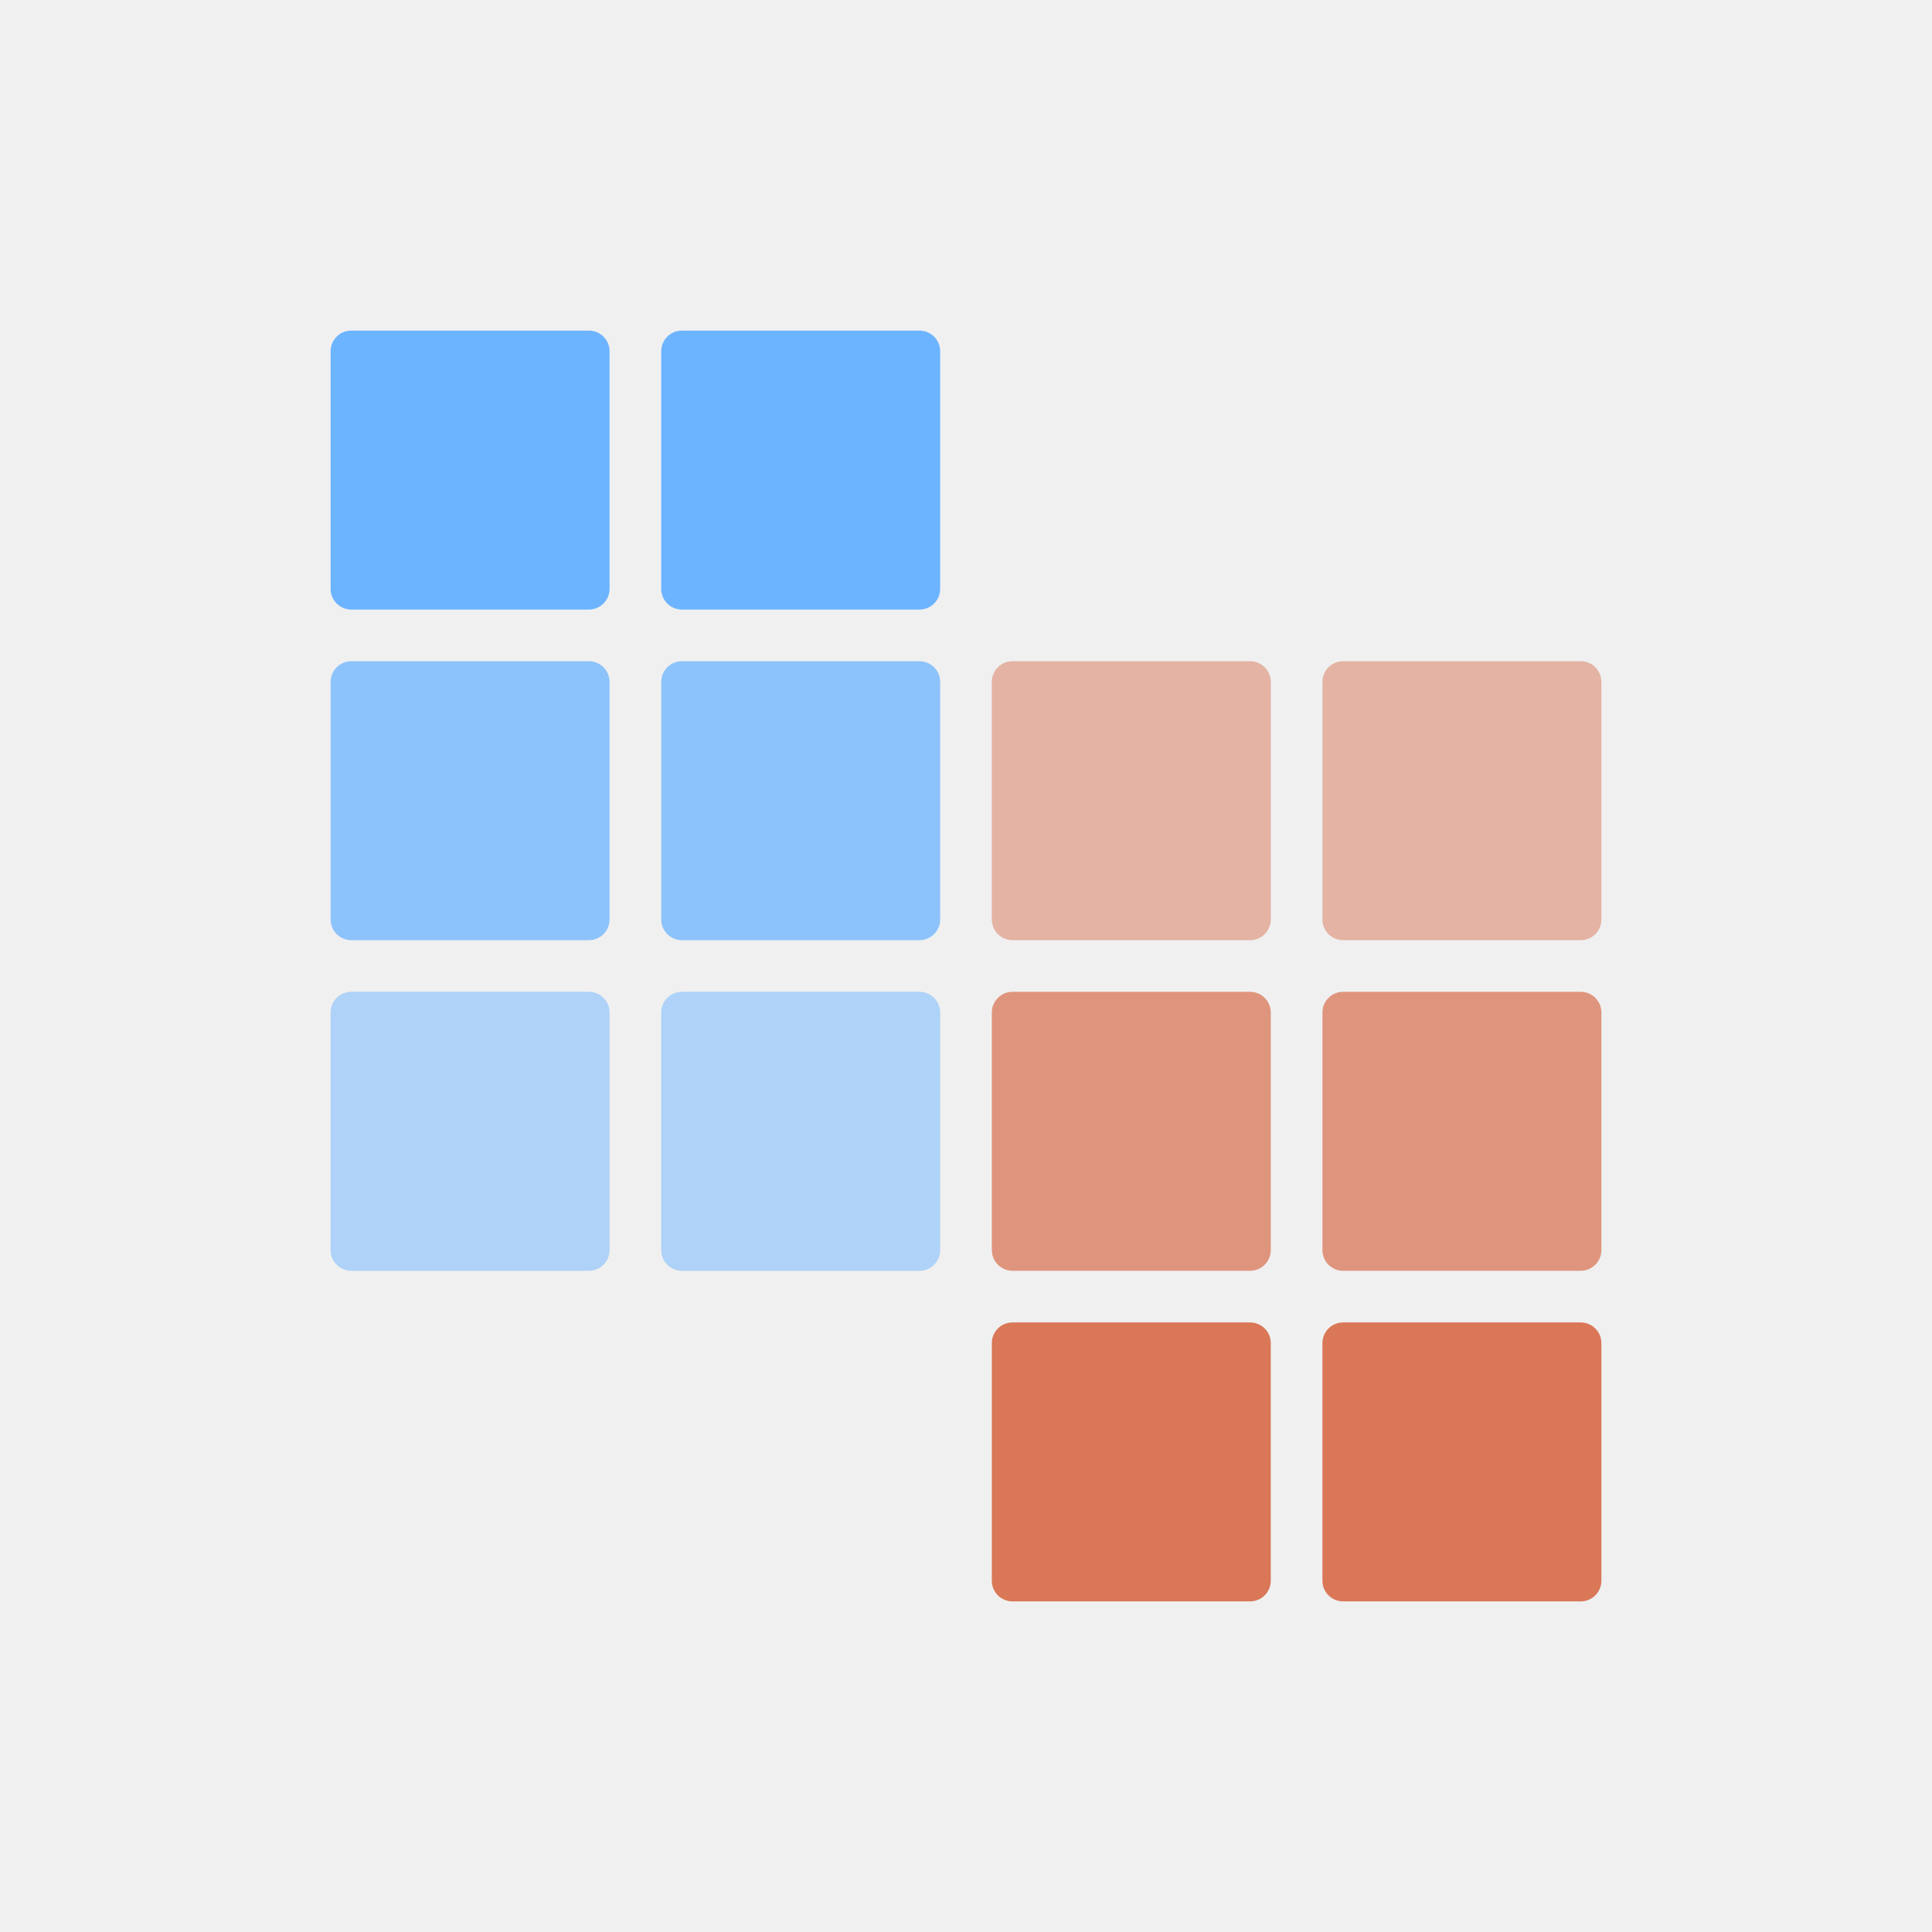
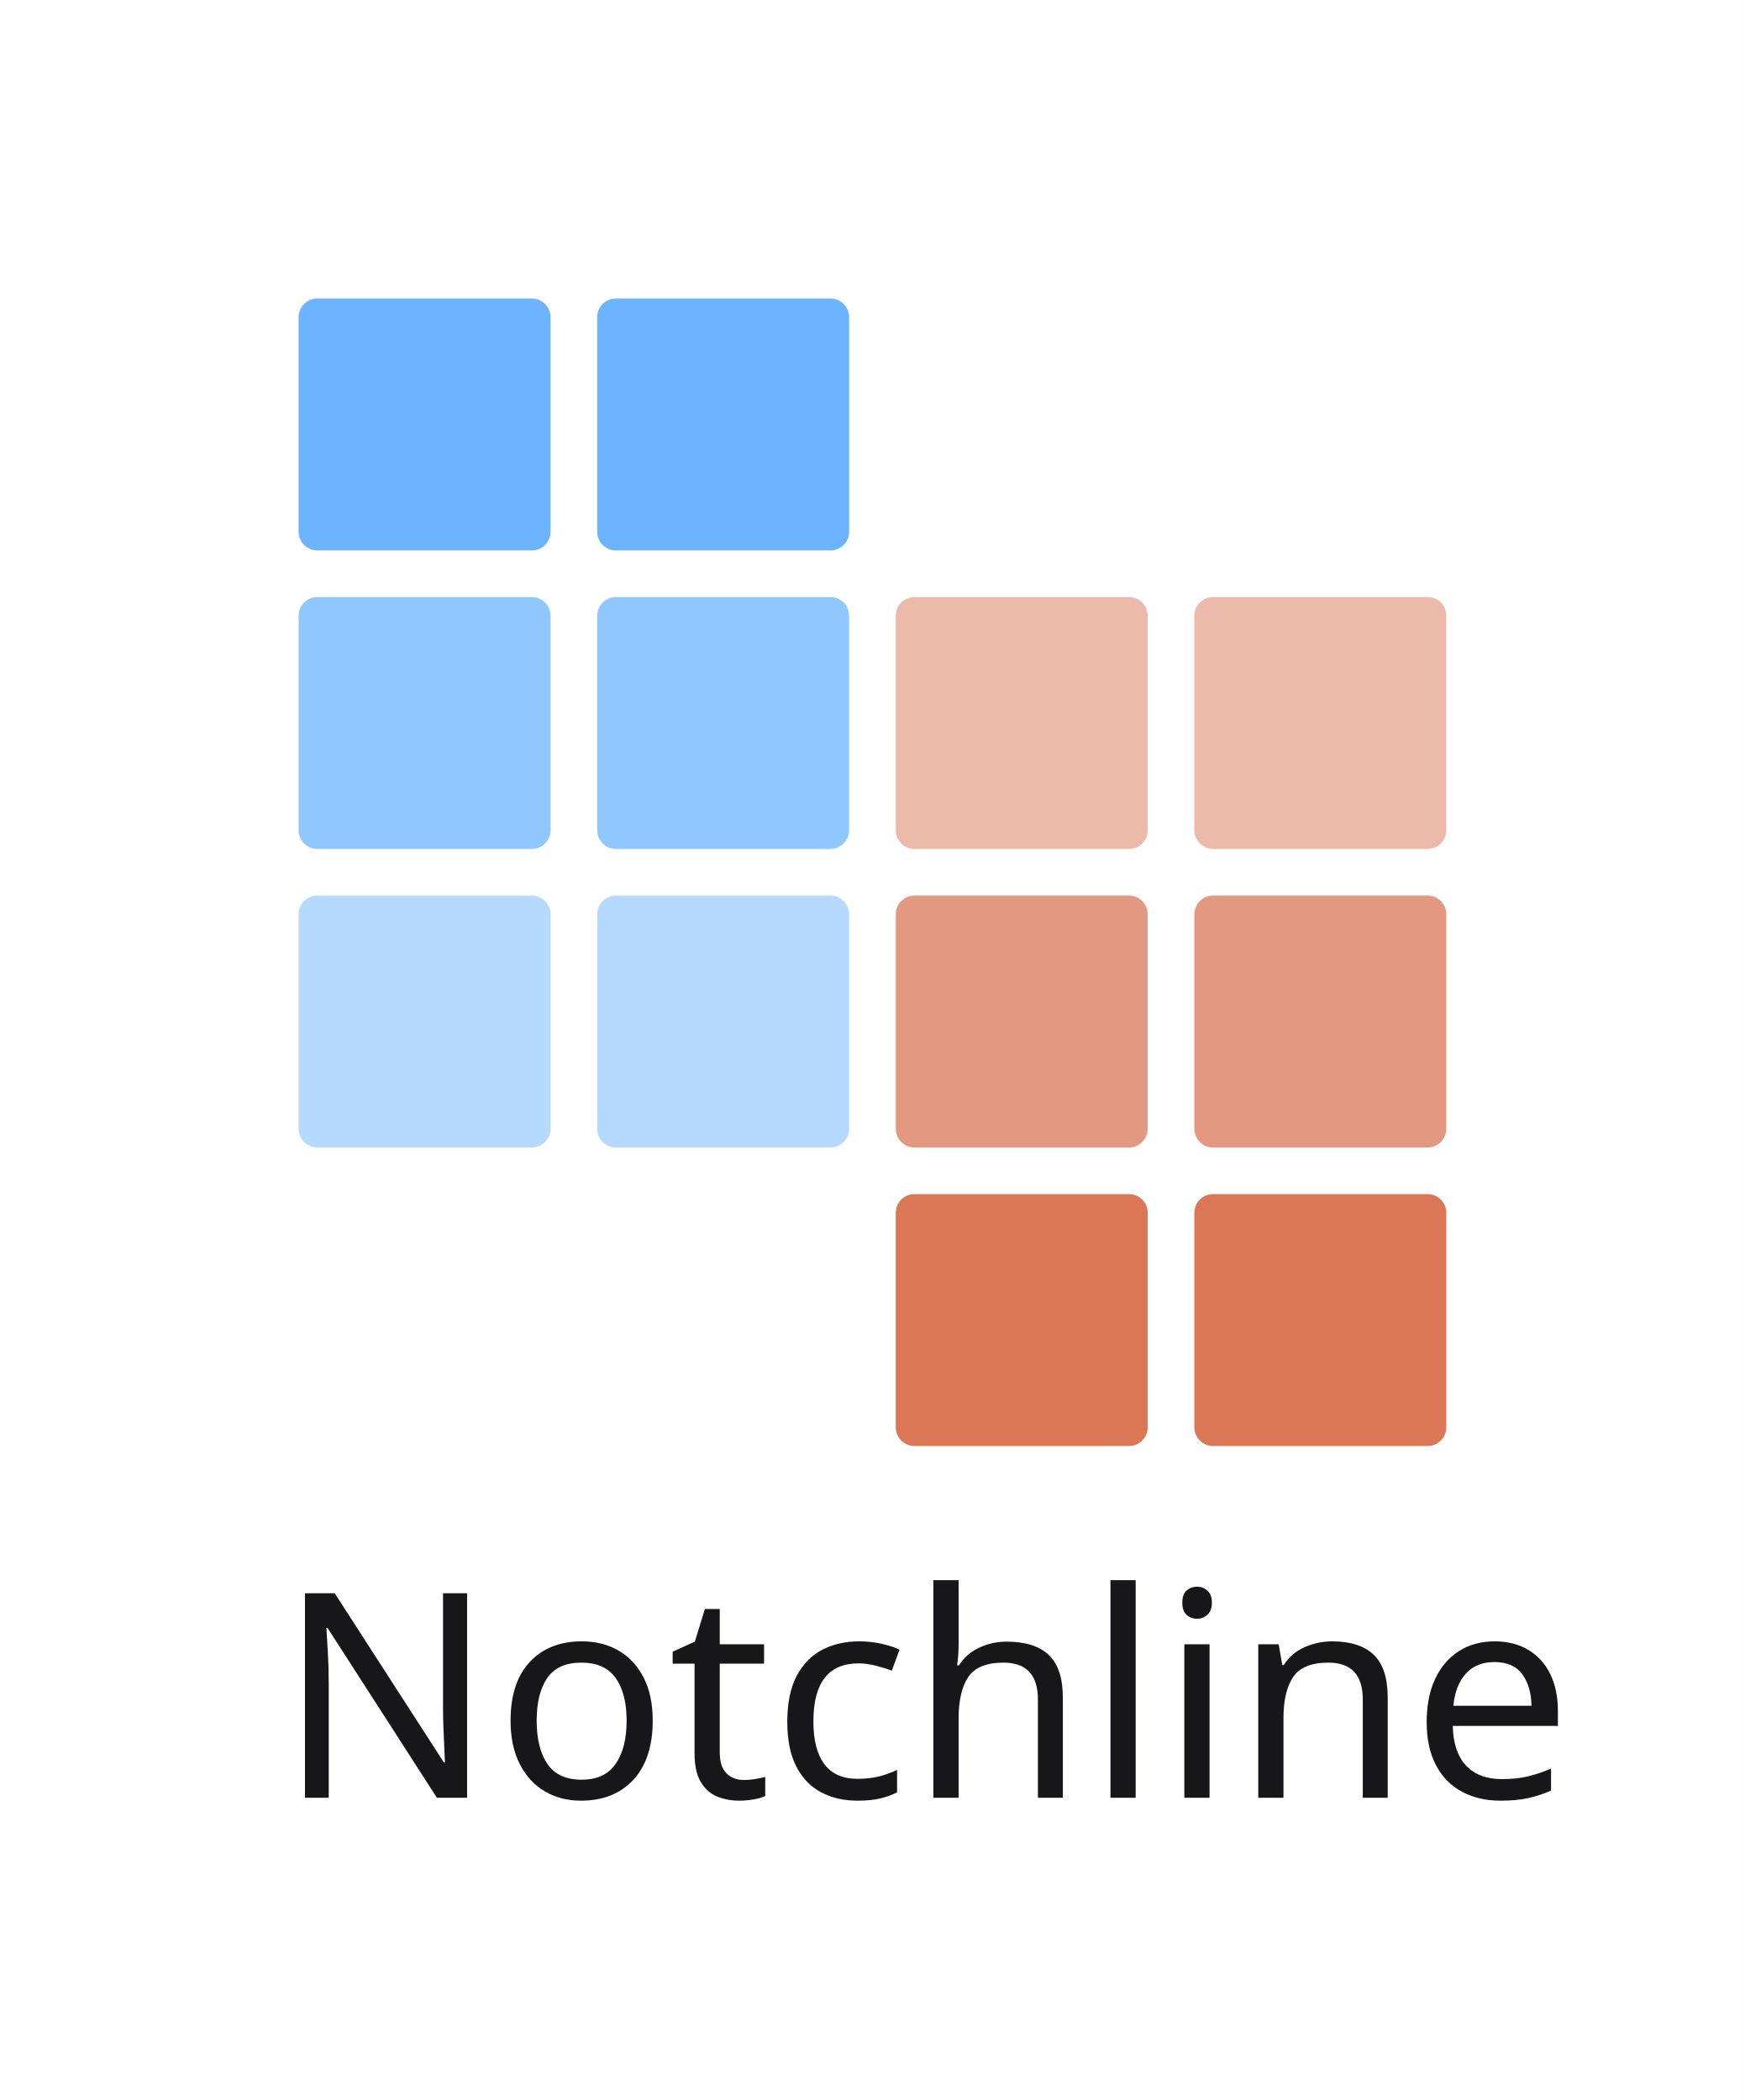
- <svg xmlns="http://www.w3.org/2000/svg" width="187" height="187" viewBox="0 0 187 187">
+ <svg xmlns="http://www.w3.org/2000/svg" width="187" height="225.1" viewBox="0 0 187 225.1">
+   <rect width="187" height="225.1" fill="#FFFFFF" />
  <rect x="32" y="32" width="27" height="27" rx="2" fill="#6CB4FF" />
  <rect x="32" y="64" width="27" height="27" rx="2" fill="#6CB4FF" fill-opacity="0.75" />
  <rect x="32" y="96" width="27" height="27" rx="2" fill="#6CB4FF" fill-opacity="0.5" />
  <rect x="64" y="32" width="27" height="27" rx="2" fill="#6CB4FF" />
  <rect x="64" y="64" width="27" height="27" rx="2" fill="#6CB4FF" fill-opacity="0.75" />
  <rect x="64" y="96" width="27" height="27" rx="2" fill="#6CB4FF" fill-opacity="0.5" />
  <rect x="96" y="64" width="27" height="27" rx="2" fill="#D97757" fill-opacity="0.5" />
  <rect x="96" y="96" width="27" height="27" rx="2" fill="#D97757" fill-opacity="0.75" />
  <rect x="96" y="128" width="27" height="27" rx="2" fill="#D97757" />
  <rect x="128" y="64" width="27" height="27" rx="2" fill="#D97757" fill-opacity="0.5" />
  <rect x="128" y="96" width="27" height="27" rx="2" fill="#D97757" fill-opacity="0.75" />
  <rect x="128" y="128" width="27" height="27" rx="2" fill="#D97757" />
+   <text x="29.7" y="192.7" textLength="126.1" lengthAdjust="spacing" font-family="Tahoma, Verdana, Geneva, sans-serif" font-size="30.70" fill="#17171A">Notchline</text>
</svg>
